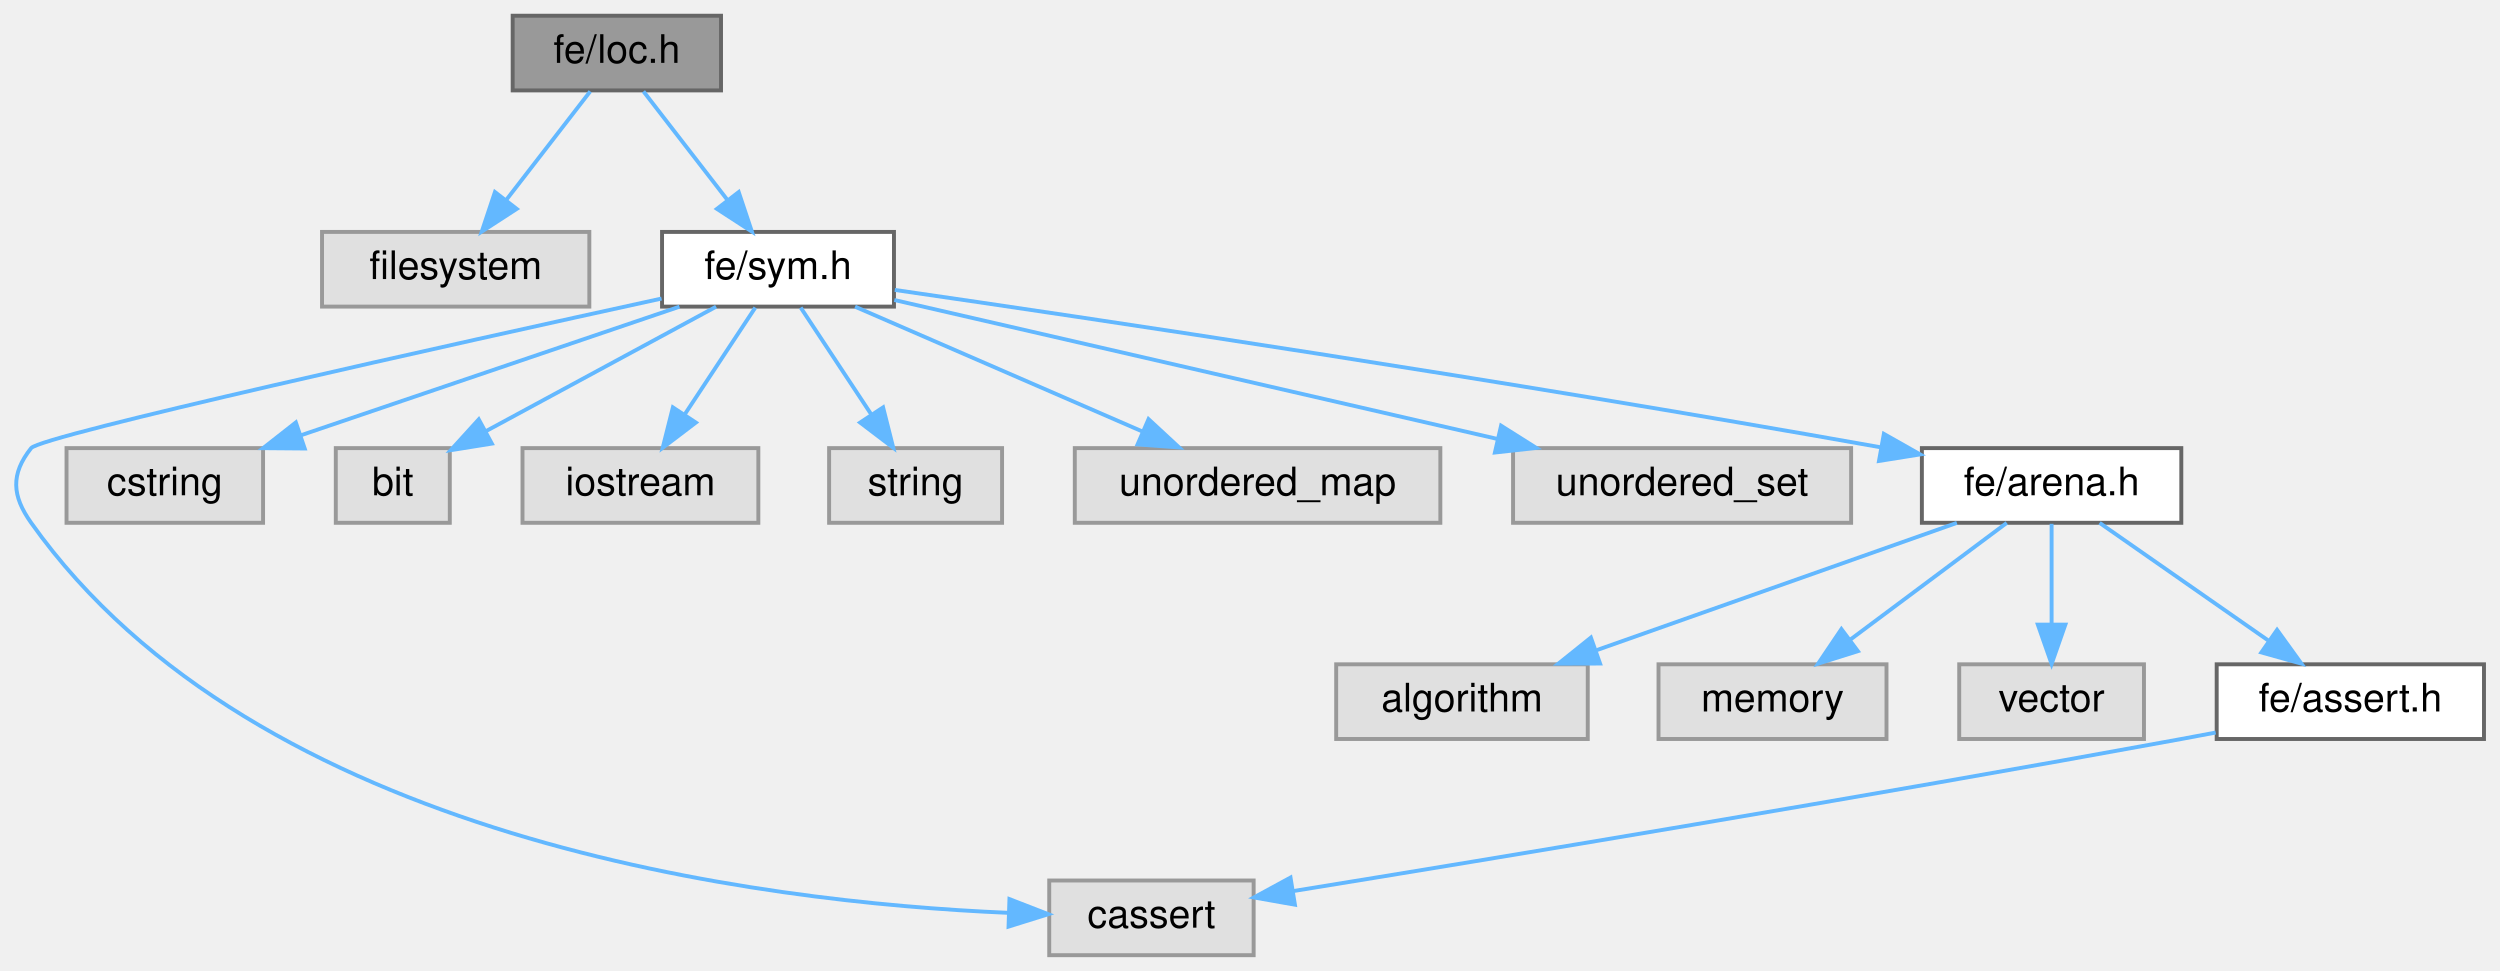
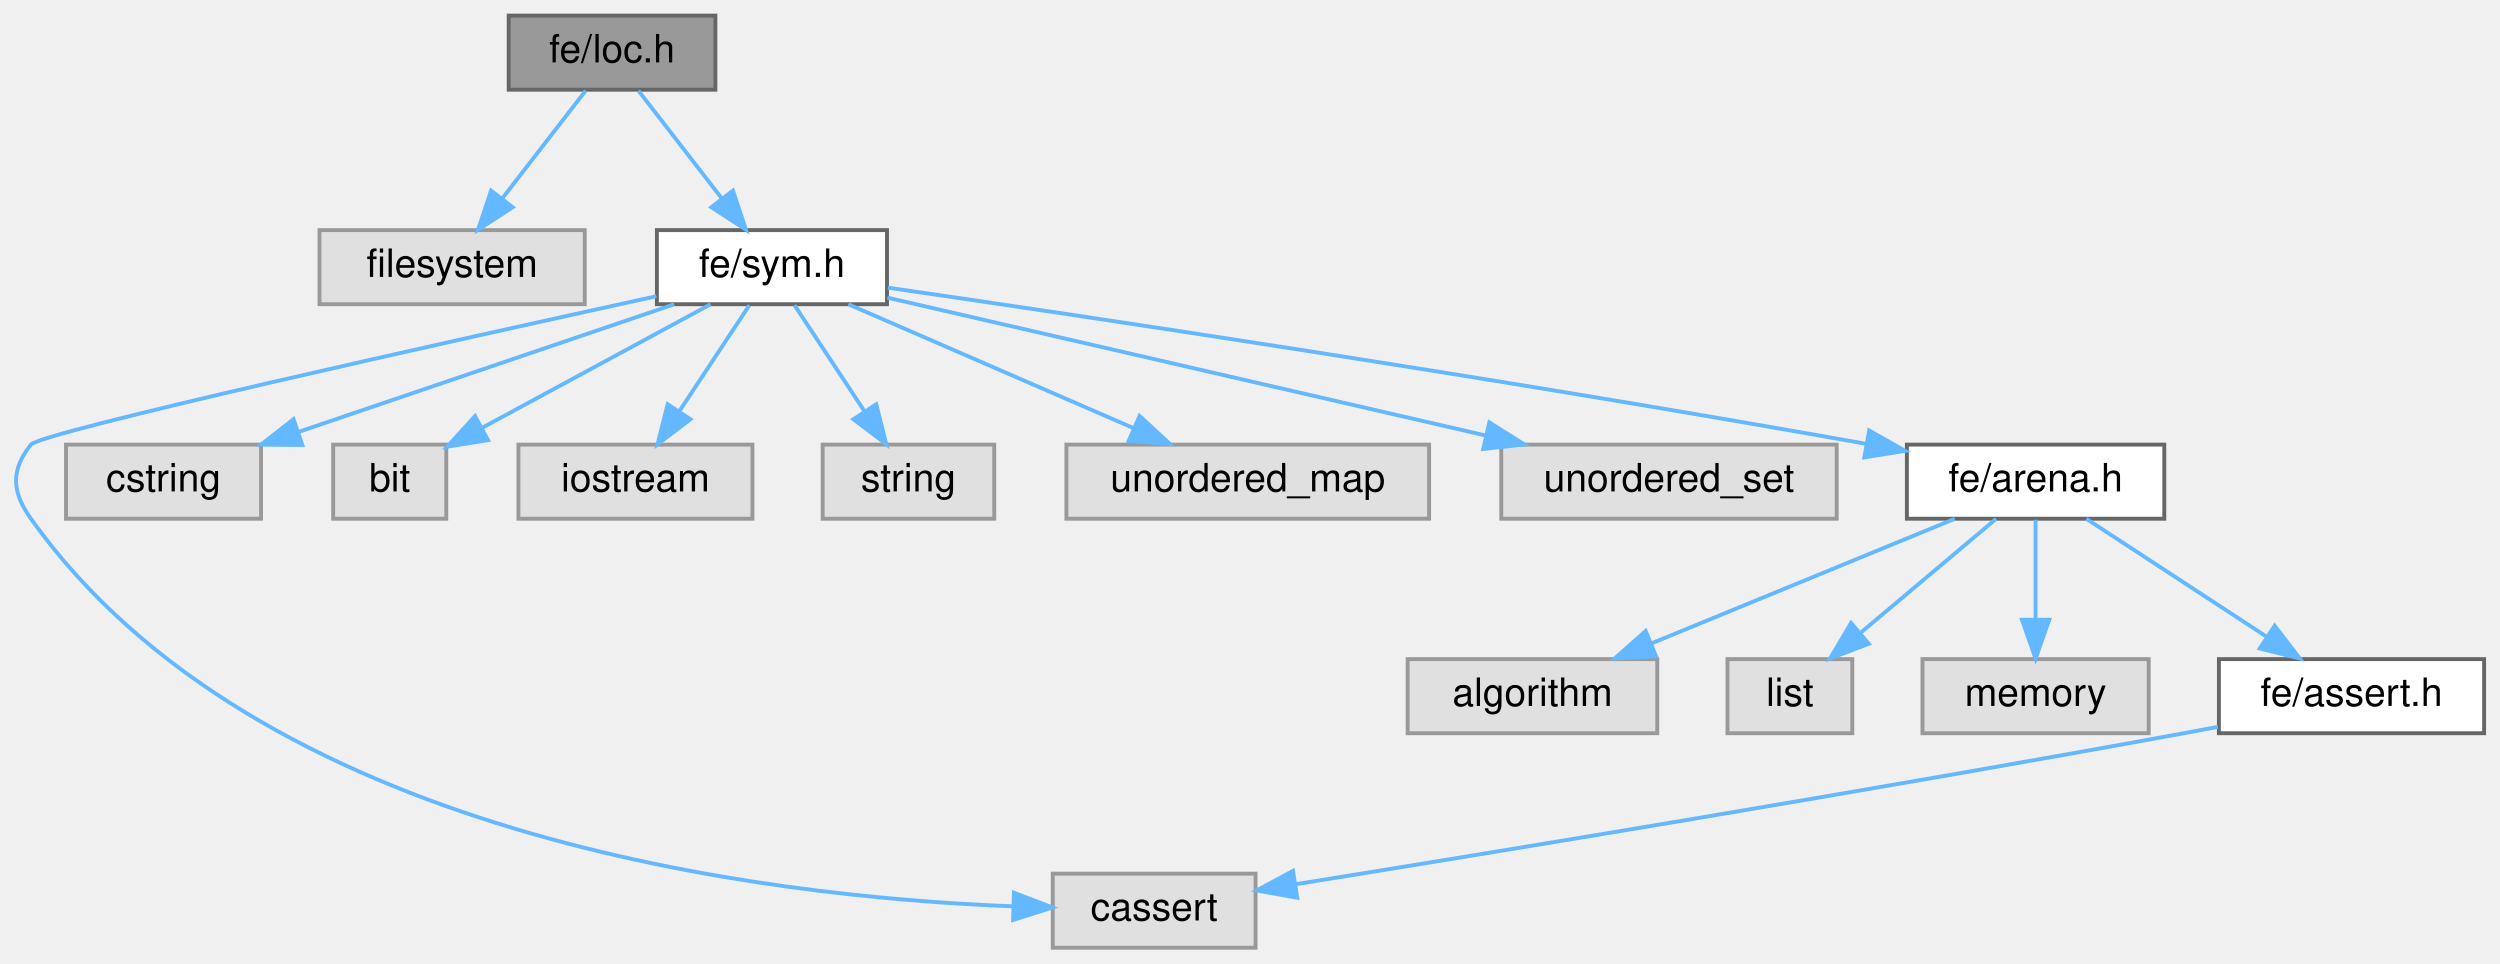
- <svg xmlns="http://www.w3.org/2000/svg" xmlns:xlink="http://www.w3.org/1999/xlink" width="636pt" height="247pt" viewBox="0.00 0.00 635.85 247.00">
+ <svg xmlns="http://www.w3.org/2000/svg" xmlns:xlink="http://www.w3.org/1999/xlink" width="641pt" height="247pt" viewBox="0.00 0.00 640.85 247.00">
  <g id="graph0" class="graph" transform="scale(1 1) rotate(0) translate(4 243)">
    <g id="Node000001" class="node">
      <g id="a_Node000001">
        <a xlink:title=" ">
          <polygon fill="#999999" stroke="#666666" points="179.35,-239 126.35,-239 126.35,-220 179.35,-220 179.35,-239" />
          <text text-anchor="middle" x="152.85" y="-227" font-family="Helvetica,sans-Serif" font-size="10.00">fe/loc.h</text>
        </a>
      </g>
    </g>
    <g id="Node000002" class="node">
      <g id="a_Node000002">
        <a xlink:title=" ">
          <polygon fill="#e0e0e0" stroke="#999999" points="145.85,-184 77.85,-184 77.85,-165 145.85,-165 145.85,-184" />
          <text text-anchor="middle" x="111.85" y="-172" font-family="Helvetica,sans-Serif" font-size="10.00">filesystem</text>
        </a>
      </g>
    </g>
    <g id="edge1_Node000001_Node000002" class="edge">
      <g id="a_edge1_Node000001_Node000002">
        <a xlink:title=" ">
-           <path fill="none" stroke="#63b8ff" d="M146.08,-219.75C140.28,-212.26 131.79,-201.28 124.71,-192.13" />
+           <path fill="none" stroke="#63b8ff" d="M146.08,-219.75C140.29,-212.26 131.79,-201.28 124.71,-192.13" />
          <polygon fill="#63b8ff" stroke="#63b8ff" points="127.38,-189.86 118.49,-184.09 121.84,-194.14 127.38,-189.86" />
        </a>
      </g>
    </g>
    <g id="Node000003" class="node">
      <g id="a_Node000003">
        <a xlink:href="sym_8h.html" target="_top" xlink:title=" ">
          <polygon fill="white" stroke="#666666" points="223.35,-184 164.35,-184 164.35,-165 223.35,-165 223.35,-184" />
          <text text-anchor="middle" x="193.85" y="-172" font-family="Helvetica,sans-Serif" font-size="10.00">fe/sym.h</text>
        </a>
      </g>
    </g>
    <g id="edge2_Node000001_Node000003" class="edge">
      <g id="a_edge2_Node000001_Node000003">
        <a xlink:title=" ">
-           <path fill="none" stroke="#63b8ff" d="M159.62,-219.75C165.41,-212.26 173.9,-201.28 180.98,-192.13" />
-           <polygon fill="#63b8ff" stroke="#63b8ff" points="183.85,-194.14 187.2,-184.09 178.31,-189.86 183.85,-194.14" />
+           <path fill="none" stroke="#63b8ff" d="M159.62,-219.75C165.41,-212.26 173.91,-201.28 180.99,-192.13" />
+           <polygon fill="#63b8ff" stroke="#63b8ff" points="183.85,-194.14 187.2,-184.09 178.32,-189.86 183.85,-194.14" />
        </a>
      </g>
    </g>
    <g id="Node000004" class="node">
      <g id="a_Node000004">
        <a xlink:title=" ">
-           <polygon fill="#e0e0e0" stroke="#999999" points="314.85,-19 262.85,-19 262.85,0 314.85,0 314.85,-19" />
-           <text text-anchor="middle" x="288.85" y="-7" font-family="Helvetica,sans-Serif" font-size="10.00">cassert</text>
+           <polygon fill="#e0e0e0" stroke="#999999" points="317.85,-19 265.85,-19 265.85,0 317.85,0 317.85,-19" />
+           <text text-anchor="middle" x="291.85" y="-7" font-family="Helvetica,sans-Serif" font-size="10.00">cassert</text>
        </a>
      </g>
    </g>
    <g id="edge3_Node000003_Node000004" class="edge">
      <g id="a_edge3_Node000003_Node000004">
        <a xlink:title=" ">
-           <path fill="none" stroke="#63b8ff" d="M164.22,-167.05C111.43,-155.5 6.36,-132.18 3.85,-129 -1.4,-122.38 -1.04,-116.89 3.85,-110 61.21,-29.21 189.29,-13.48 252.35,-10.78" />
-           <polygon fill="#63b8ff" stroke="#63b8ff" points="252.73,-14.27 262.61,-10.43 252.5,-7.27 252.73,-14.27" />
+           <path fill="none" stroke="#63b8ff" d="M164.22,-167.05C111.44,-155.5 6.37,-132.18 3.85,-129 -1.4,-122.38 -1.05,-116.88 3.85,-110 62.03,-28.34 191.93,-13.06 255.45,-10.63" />
+           <polygon fill="#63b8ff" stroke="#63b8ff" points="255.89,-14.11 265.79,-10.32 255.69,-7.12 255.89,-14.11" />
        </a>
      </g>
    </g>
    <g id="Node000005" class="node">
      <g id="a_Node000005">
        <a xlink:title=" ">
          <polygon fill="#e0e0e0" stroke="#999999" points="62.85,-129 12.85,-129 12.85,-110 62.85,-110 62.85,-129" />
          <text text-anchor="middle" x="37.85" y="-117" font-family="Helvetica,sans-Serif" font-size="10.00">cstring</text>
        </a>
      </g>
    </g>
    <g id="edge4_Node000003_Node000005" class="edge">
      <g id="a_edge4_Node000003_Node000005">
        <a xlink:title=" ">
-           <path fill="none" stroke="#63b8ff" d="M168.78,-164.98C142.74,-156.14 101.79,-142.23 72.63,-132.32" />
+           <path fill="none" stroke="#63b8ff" d="M168.78,-164.98C142.74,-156.14 101.8,-142.23 72.63,-132.32" />
          <polygon fill="#63b8ff" stroke="#63b8ff" points="73.44,-128.9 62.85,-128.99 71.19,-135.53 73.44,-128.9" />
        </a>
      </g>
    </g>
    <g id="Node000006" class="node">
      <g id="a_Node000006">
        <a xlink:title=" ">
          <polygon fill="#e0e0e0" stroke="#999999" points="110.35,-129 81.35,-129 81.35,-110 110.35,-110 110.35,-129" />
          <text text-anchor="middle" x="95.85" y="-117" font-family="Helvetica,sans-Serif" font-size="10.00">bit</text>
        </a>
      </g>
    </g>
    <g id="edge5_Node000003_Node000006" class="edge">
      <g id="a_edge5_Node000003_Node000006">
        <a xlink:title=" ">
          <path fill="none" stroke="#63b8ff" d="M178.1,-164.98C162.25,-156.41 137.61,-143.09 119.43,-133.25" />
          <polygon fill="#63b8ff" stroke="#63b8ff" points="121.05,-130.15 110.59,-128.47 117.72,-136.31 121.05,-130.15" />
        </a>
      </g>
    </g>
    <g id="Node000007" class="node">
      <g id="a_Node000007">
        <a xlink:title=" ">
          <polygon fill="#e0e0e0" stroke="#999999" points="188.85,-129 128.85,-129 128.85,-110 188.85,-110 188.85,-129" />
          <text text-anchor="middle" x="158.85" y="-117" font-family="Helvetica,sans-Serif" font-size="10.00">iostream</text>
        </a>
      </g>
    </g>
    <g id="edge6_Node000003_Node000007" class="edge">
      <g id="a_edge6_Node000003_Node000007">
        <a xlink:title=" ">
-           <path fill="none" stroke="#63b8ff" d="M188.07,-164.75C183.22,-157.42 176.17,-146.73 170.2,-137.7" />
+           <path fill="none" stroke="#63b8ff" d="M188.07,-164.75C183.23,-157.42 176.17,-146.73 170.2,-137.7" />
          <polygon fill="#63b8ff" stroke="#63b8ff" points="172.95,-135.5 164.52,-129.09 167.11,-139.36 172.95,-135.5" />
        </a>
      </g>
    </g>
    <g id="Node000008" class="node">
      <g id="a_Node000008">
        <a xlink:title=" ">
          <polygon fill="#e0e0e0" stroke="#999999" points="250.85,-129 206.85,-129 206.85,-110 250.85,-110 250.85,-129" />
          <text text-anchor="middle" x="228.85" y="-117" font-family="Helvetica,sans-Serif" font-size="10.00">string</text>
        </a>
      </g>
    </g>
    <g id="edge7_Node000003_Node000008" class="edge">
      <g id="a_edge7_Node000003_Node000008">
        <a xlink:title=" ">
-           <path fill="none" stroke="#63b8ff" d="M199.62,-164.75C204.47,-157.42 211.52,-146.73 217.49,-137.7" />
-           <polygon fill="#63b8ff" stroke="#63b8ff" points="220.58,-139.36 223.17,-129.09 214.74,-135.5 220.58,-139.36" />
+           <path fill="none" stroke="#63b8ff" d="M199.63,-164.75C204.47,-157.42 211.53,-146.73 217.49,-137.7" />
+           <polygon fill="#63b8ff" stroke="#63b8ff" points="220.59,-139.36 223.18,-129.09 214.74,-135.5 220.59,-139.36" />
        </a>
      </g>
    </g>
    <g id="Node000009" class="node">
      <g id="a_Node000009">
        <a xlink:title=" ">
          <polygon fill="#e0e0e0" stroke="#999999" points="362.35,-129 269.35,-129 269.35,-110 362.35,-110 362.35,-129" />
          <text text-anchor="middle" x="315.85" y="-117" font-family="Helvetica,sans-Serif" font-size="10.00">unordered_map</text>
        </a>
      </g>
    </g>
    <g id="edge8_Node000003_Node000009" class="edge">
      <g id="a_edge8_Node000003_Node000009">
        <a xlink:title=" ">
          <path fill="none" stroke="#63b8ff" d="M213.45,-164.98C233.16,-156.42 263.8,-143.11 286.43,-133.28" />
          <polygon fill="#63b8ff" stroke="#63b8ff" points="288.11,-136.37 295.89,-129.17 285.32,-129.94 288.11,-136.37" />
        </a>
      </g>
    </g>
    <g id="Node000010" class="node">
      <g id="a_Node000010">
        <a xlink:title=" ">
          <polygon fill="#e0e0e0" stroke="#999999" points="466.85,-129 380.85,-129 380.85,-110 466.85,-110 466.85,-129" />
          <text text-anchor="middle" x="423.85" y="-117" font-family="Helvetica,sans-Serif" font-size="10.00">unordered_set</text>
        </a>
      </g>
    </g>
    <g id="edge9_Node000003_Node000010" class="edge">
      <g id="a_edge9_Node000003_Node000010">
        <a xlink:title=" ">
-           <path fill="none" stroke="#63b8ff" d="M223.44,-166.68C262.24,-157.74 330.76,-141.95 376.74,-131.36" />
+           <path fill="none" stroke="#63b8ff" d="M223.45,-166.68C262.25,-157.74 330.77,-141.95 376.74,-131.36" />
          <polygon fill="#63b8ff" stroke="#63b8ff" points="377.8,-134.7 386.76,-129.05 376.23,-127.88 377.8,-134.7" />
        </a>
      </g>
    </g>
    <g id="Node000011" class="node">
      <g id="a_Node000011">
        <a xlink:href="arena_8h.html" target="_top" xlink:title=" ">
          <polygon fill="white" stroke="#666666" points="550.85,-129 484.85,-129 484.85,-110 550.85,-110 550.85,-129" />
          <text text-anchor="middle" x="517.85" y="-117" font-family="Helvetica,sans-Serif" font-size="10.00">fe/arena.h</text>
        </a>
      </g>
    </g>
    <g id="edge10_Node000003_Node000011" class="edge">
      <g id="a_edge10_Node000003_Node000011">
        <a xlink:title=" ">
-           <path fill="none" stroke="#63b8ff" d="M223.55,-169.24C273.33,-162.02 376.96,-146.58 474.39,-129.2" />
+           <path fill="none" stroke="#63b8ff" d="M223.56,-169.24C273.33,-162.02 376.96,-146.58 474.39,-129.2" />
          <polygon fill="#63b8ff" stroke="#63b8ff" points="475.18,-132.62 484.4,-127.4 473.94,-125.73 475.18,-132.62" />
        </a>
      </g>
    </g>
    <g id="Node000012" class="node">
      <g id="a_Node000012">
        <a xlink:title=" ">
-           <polygon fill="#e0e0e0" stroke="#999999" points="399.85,-74 335.85,-74 335.85,-55 399.85,-55 399.85,-74" />
-           <text text-anchor="middle" x="367.85" y="-62" font-family="Helvetica,sans-Serif" font-size="10.00">algorithm</text>
+           <polygon fill="#e0e0e0" stroke="#999999" points="420.85,-74 356.85,-74 356.85,-55 420.85,-55 420.85,-74" />
+           <text text-anchor="middle" x="388.85" y="-62" font-family="Helvetica,sans-Serif" font-size="10.00">algorithm</text>
        </a>
      </g>
    </g>
    <g id="edge11_Node000011_Node000012" class="edge">
      <g id="a_edge11_Node000011_Node000012">
        <a xlink:title=" ">
-           <path fill="none" stroke="#63b8ff" d="M493.75,-109.98C468.96,-101.23 430.14,-87.51 402.16,-77.62" />
-           <polygon fill="#63b8ff" stroke="#63b8ff" points="402.98,-74.2 392.38,-74.17 400.65,-80.8 402.98,-74.2" />
+           <path fill="none" stroke="#63b8ff" d="M497.12,-109.98C476.09,-101.34 443.3,-87.87 419.31,-78.02" />
+           <polygon fill="#63b8ff" stroke="#63b8ff" points="420.53,-74.73 409.95,-74.17 417.87,-81.21 420.53,-74.73" />
        </a>
      </g>
    </g>
    <g id="Node000013" class="node">
      <g id="a_Node000013">
        <a xlink:title=" ">
-           <polygon fill="#e0e0e0" stroke="#999999" points="475.85,-74 417.85,-74 417.85,-55 475.85,-55 475.85,-74" />
-           <text text-anchor="middle" x="446.85" y="-62" font-family="Helvetica,sans-Serif" font-size="10.00">memory</text>
+           <polygon fill="#e0e0e0" stroke="#999999" points="470.85,-74 438.85,-74 438.85,-55 470.85,-55 470.85,-74" />
+           <text text-anchor="middle" x="454.85" y="-62" font-family="Helvetica,sans-Serif" font-size="10.00">list</text>
        </a>
      </g>
    </g>
    <g id="edge12_Node000011_Node000013" class="edge">
      <g id="a_edge12_Node000011_Node000013">
        <a xlink:title=" ">
-           <path fill="none" stroke="#63b8ff" d="M506.44,-109.98C495.74,-102 479.5,-89.88 466.68,-80.31" />
-           <polygon fill="#63b8ff" stroke="#63b8ff" points="468.57,-77.35 458.46,-74.17 464.38,-82.96 468.57,-77.35" />
+           <path fill="none" stroke="#63b8ff" d="M507.73,-109.98C498.41,-102.15 484.38,-90.34 473.11,-80.86" />
+           <polygon fill="#63b8ff" stroke="#63b8ff" points="475.06,-77.93 465.15,-74.17 470.55,-83.29 475.06,-77.93" />
        </a>
      </g>
    </g>
    <g id="Node000014" class="node">
      <g id="a_Node000014">
        <a xlink:title=" ">
-           <polygon fill="#e0e0e0" stroke="#999999" points="541.35,-74 494.35,-74 494.35,-55 541.35,-55 541.35,-74" />
-           <text text-anchor="middle" x="517.85" y="-62" font-family="Helvetica,sans-Serif" font-size="10.00">vector</text>
+           <polygon fill="#e0e0e0" stroke="#999999" points="546.85,-74 488.85,-74 488.85,-55 546.85,-55 546.85,-74" />
+           <text text-anchor="middle" x="517.85" y="-62" font-family="Helvetica,sans-Serif" font-size="10.00">memory</text>
        </a>
      </g>
    </g>
    <g id="edge13_Node000011_Node000014" class="edge">
      <g id="a_edge13_Node000011_Node000014">
        <a xlink:title=" ">
          <path fill="none" stroke="#63b8ff" d="M517.85,-109.75C517.85,-102.8 517.85,-92.85 517.85,-84.13" />
          <polygon fill="#63b8ff" stroke="#63b8ff" points="521.35,-84.09 517.85,-74.09 514.35,-84.09 521.35,-84.09" />
        </a>
      </g>
    </g>
    <g id="Node000015" class="node">
      <g id="a_Node000015">
        <a xlink:href="assert_8h.html" target="_top" xlink:title=" ">
-           <polygon fill="white" stroke="#666666" points="627.85,-74 559.85,-74 559.85,-55 627.85,-55 627.85,-74" />
-           <text text-anchor="middle" x="593.85" y="-62" font-family="Helvetica,sans-Serif" font-size="10.00">fe/assert.h</text>
+           <polygon fill="white" stroke="#666666" points="632.85,-74 564.85,-74 564.85,-55 632.85,-55 632.85,-74" />
+           <text text-anchor="middle" x="598.85" y="-62" font-family="Helvetica,sans-Serif" font-size="10.00">fe/assert.h</text>
        </a>
      </g>
    </g>
    <g id="edge14_Node000011_Node000015" class="edge">
      <g id="a_edge14_Node000011_Node000015">
        <a xlink:title=" ">
-           <path fill="none" stroke="#63b8ff" d="M530.06,-109.98C541.62,-101.92 559.22,-89.65 573.01,-80.03" />
-           <polygon fill="#63b8ff" stroke="#63b8ff" points="575.21,-82.76 581.41,-74.17 571.21,-77.02 575.21,-82.76" />
+           <path fill="none" stroke="#63b8ff" d="M530.86,-109.98C543.31,-101.84 562.3,-89.41 577.06,-79.76" />
+           <polygon fill="#63b8ff" stroke="#63b8ff" points="579.15,-82.57 585.6,-74.17 575.31,-76.72 579.15,-82.57" />
        </a>
      </g>
    </g>
    <g id="edge15_Node000015_Node000004" class="edge">
      <g id="a_edge15_Node000015_Node000004">
        <a xlink:title=" ">
-           <path fill="none" stroke="#63b8ff" d="M559.59,-56.64C556.64,-56.08 553.69,-55.52 550.85,-55 470.35,-40.21 375.62,-24.55 325.02,-16.33" />
-           <polygon fill="#63b8ff" stroke="#63b8ff" points="325.35,-12.84 314.92,-14.69 324.23,-19.75 325.35,-12.84" />
+           <path fill="none" stroke="#63b8ff" d="M564.6,-56.64C561.64,-56.07 558.69,-55.52 555.85,-55 474.75,-40.15 379.29,-24.52 328.3,-16.31" />
+           <polygon fill="#63b8ff" stroke="#63b8ff" points="328.55,-12.81 318.12,-14.68 327.44,-19.72 328.55,-12.81" />
        </a>
      </g>
    </g>
  </g>
</svg>
